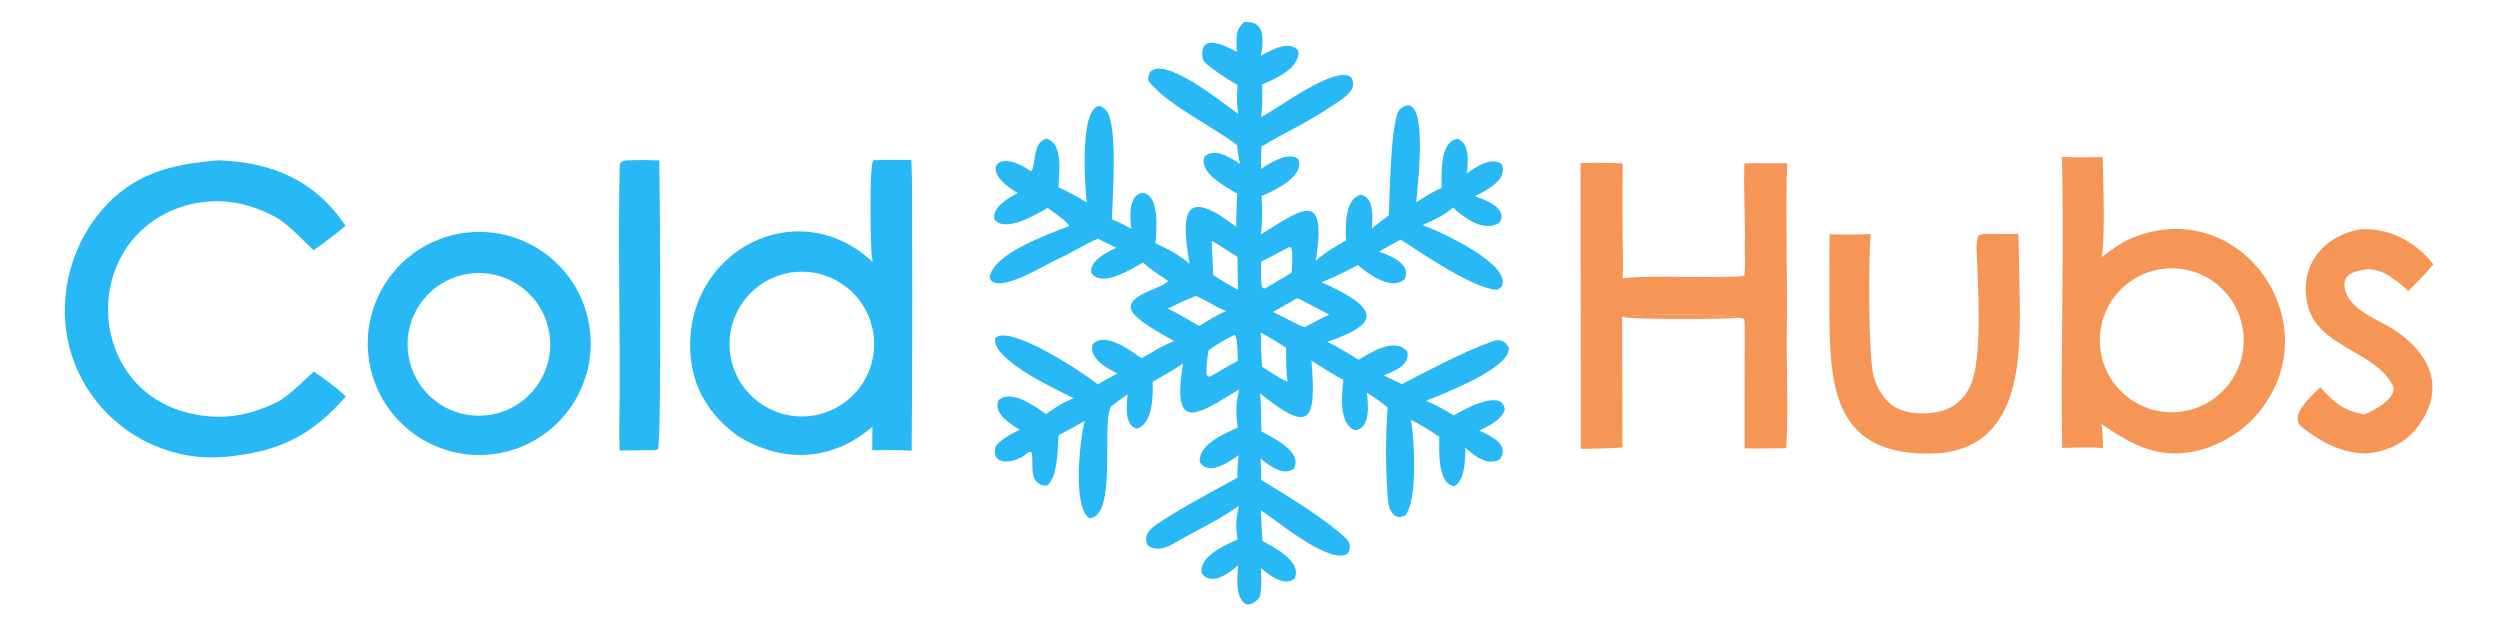
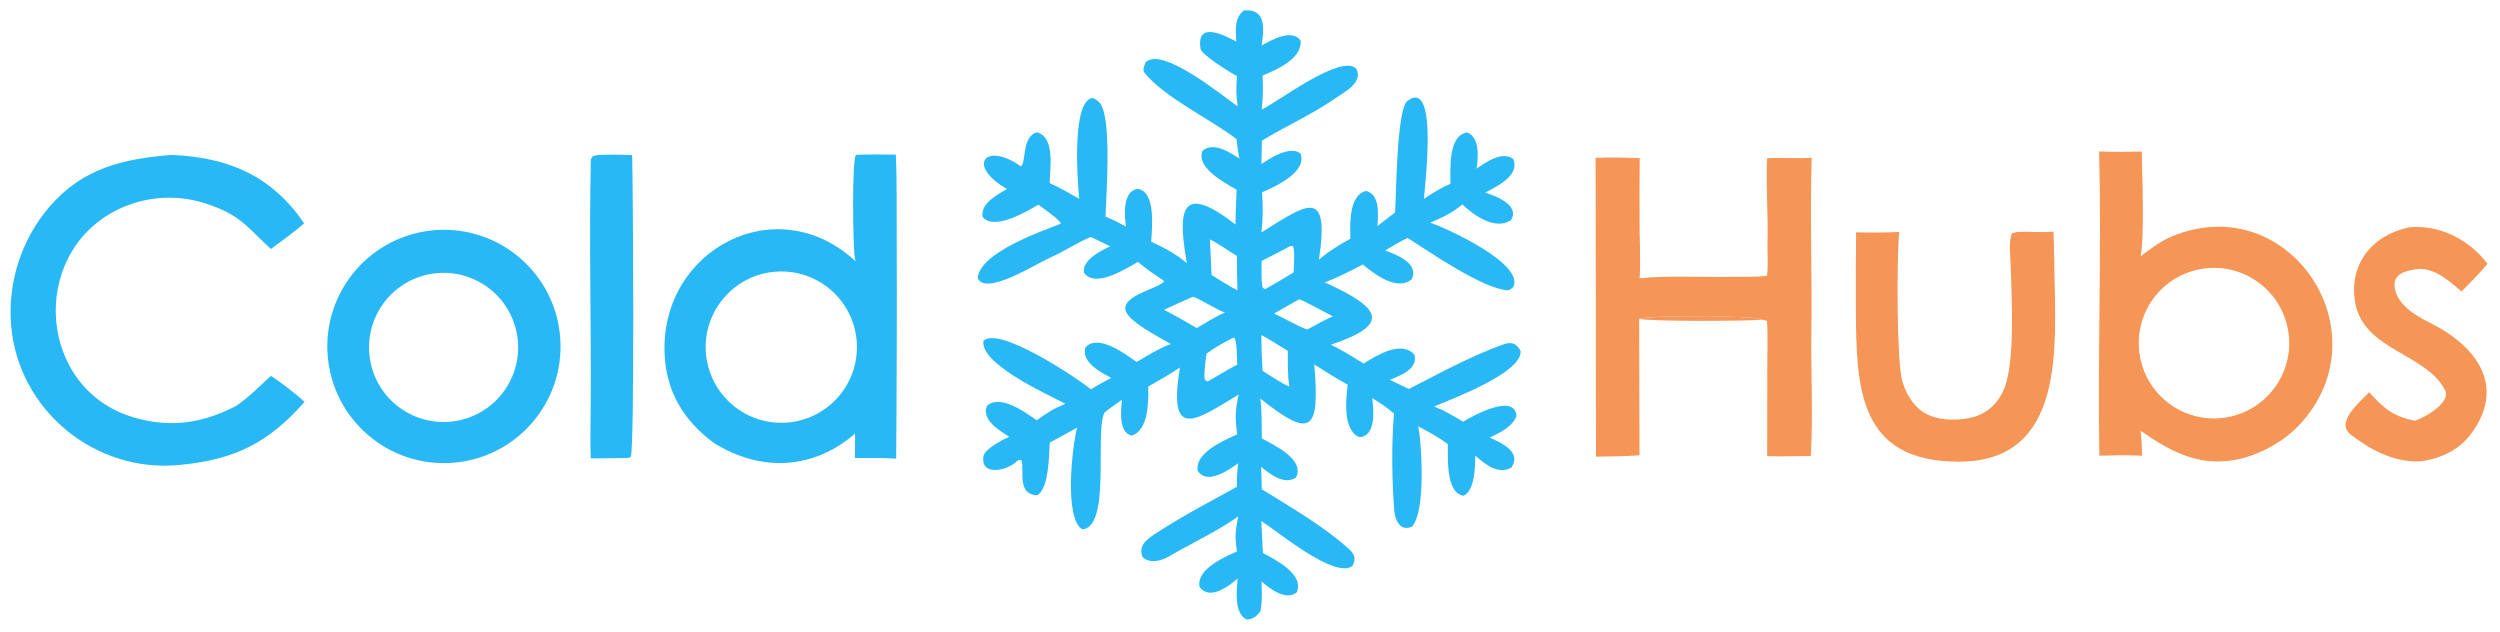
- <svg xmlns="http://www.w3.org/2000/svg" width="1233" height="307" viewBox="0 0 1233 307">
+ <svg xmlns="http://www.w3.org/2000/svg" width="1179" height="298" viewBox="27 6 1179 298">
  <path fill="#28B8F5" transform="scale(2.74 2.74107)" d="M223.96 3.969C224.33 3.968 224.721 3.973 225.088 4.012C225.704 4.077 226.266 4.389 226.648 4.876C227.618 6.13 227.194 8.519 226.999 10.022C228.765 9.028 232.149 7.122 233.693 9.121C234.049 12.286 229.539 14.197 227.168 15.193C227.258 17.288 227.255 18.981 226.998 21.056C230.051 19.56 240.509 11.529 243.246 13.951C244.626 16.355 241.269 17.997 239.564 19.182C235.628 21.917 231.135 23.887 227.046 26.397L226.964 30.417C228.578 29.331 231.808 27.235 233.67 28.566C234.951 31.732 229.372 34.305 227.074 35.278C227.231 37.578 227.265 39.895 226.958 42.182C234.908 37.215 238.732 34.301 236.867 46.88C238.397 45.521 240.487 44.223 242.292 43.263C242.189 40.925 241.987 35.725 244.979 35.039C247.416 35.64 247.058 39.162 246.934 41.084L249.974 38.738C250.172 35.677 250.251 20.974 252.076 19.568C257.463 15.419 255.08 34.191 254.934 36.405C256.473 35.392 257.788 34.526 259.496 33.832C259.502 31.283 259.091 25.387 262.411 24.983C264.617 25.913 264.263 29.317 263.999 31.205C265.575 30.112 268.444 28.091 270.306 29.55C271.522 32.349 267.499 34.282 265.477 35.312C267.363 35.937 271.542 37.508 269.896 40.088C267.156 41.855 263.546 39.231 261.553 37.366C259.832 38.79 258.079 39.644 256.033 40.491C259.041 41.551 272.294 47.597 270.311 51.583C270.126 51.754 269.633 52.15 269.43 52.142C265.158 51.968 255.571 45.308 252.138 43.126C251.011 43.624 249.357 44.641 248.239 45.288C250.228 45.967 254.141 47.521 252.832 50.23C250.372 52.367 246.37 49.331 244.414 47.689C242.247 48.84 240.126 49.906 237.837 50.799C238.189 50.926 238.536 51.068 238.875 51.227C247.454 55.289 249.206 58.043 238.929 61.495C240.612 62.3 242.958 63.738 244.559 64.74C246.756 63.379 251.041 60.646 253.306 63.223C253.937 65.718 250.873 66.8 249.057 67.541L252.35 69.111C257.485 66.483 263.213 63.351 268.661 61.425C270.047 60.935 270.861 61.295 271.567 62.543C271.995 66.277 259.657 70.868 256.688 72.124C258.585 72.882 259.934 73.714 261.677 74.742C263.316 73.757 270.514 69.739 270.864 73.743C270.192 75.629 267.96 76.654 266.252 77.476C268.203 78.341 271.862 79.981 269.98 82.635C267.683 83.939 265.435 82.023 263.764 80.561C263.764 82.425 263.718 86.622 261.732 87.479C258.708 87.01 259.058 80.991 259.059 78.591C257.393 77.391 255.762 76.482 253.95 75.531C254.082 76.238 254.186 76.95 254.261 77.665C254.599 81.1 255.048 90.177 252.94 92.747C250.914 93.786 249.954 91.706 249.823 89.969C249.418 84.598 249.346 78.708 249.78 73.331C248.411 72.18 247.549 71.622 246.025 70.668C246.308 72.676 246.723 77.289 243.826 77.393C240.931 76.242 241.513 70.816 241.814 68.359C240.017 67.438 237.817 65.981 236.067 64.887C236.991 76.2 235.729 77.925 226.78 70.758C227.055 72.882 227.013 75.446 227.036 77.618C229.087 78.744 234.518 81.247 232.914 84.328C230.947 85.75 228.372 83.703 226.903 82.497C226.984 83.71 226.993 85.122 227.027 86.354C231.964 89.426 237.778 92.78 242.111 96.724C243.041 97.571 243.262 98.443 242.621 99.579C239.574 101.801 230.068 93.841 226.947 91.828C227.029 93.664 227.122 95.501 227.225 97.336C229.465 98.529 234.375 100.995 233.046 104.111C231.114 105.625 228.427 103.451 226.982 102.226C227.047 104.169 227.111 105.334 226.835 107.245C226.25 108.154 225.498 108.767 224.403 108.777C222.213 107.677 222.699 103.699 222.888 101.705C222.638 101.919 222.383 102.13 222.126 102.337C220.573 103.579 217.85 105.263 216.315 103.167C215.723 100.14 220.532 98.067 222.761 97.068C222.36 94.638 222.483 93.423 222.981 91.022C219.571 93.504 214.756 95.742 211.07 97.91C209.757 98.682 207.743 99.23 206.502 98.015C205.704 95.98 207.37 94.879 208.989 93.828C213.394 90.967 218.134 88.488 222.738 85.949C222.725 84.373 222.787 83.47 222.97 81.902C222.59 82.166 222.207 82.426 221.822 82.681C220.262 83.711 217.326 85.302 216.002 83.201C215.45 80.097 220.54 77.937 222.796 76.929C222.418 74.081 222.432 72.864 223.052 70.06C215.312 74.807 210.904 77.906 212.936 65.415C211.503 66.439 209.07 67.767 207.491 68.69C207.539 71.149 207.568 76.275 204.621 77.135C202.337 76.578 202.789 72.771 202.966 70.968C202.541 71.27 200.016 72.996 199.897 73.269C198.292 76.943 201.068 92.803 196.156 93.266C192.975 91.49 194.385 78.904 195.252 75.745C193.696 76.634 192.122 77.495 190.534 78.325C190.395 80.622 190.399 86.232 188.367 87.406C184.742 87.225 186.273 82.959 185.639 81.33C185.291 81.306 185.171 81.249 184.761 81.644C183.218 83.131 178.615 84.214 179.117 80.718C179.298 79.458 182.192 77.978 183.558 77.317C181.849 76.278 178.752 74.398 179.714 72.034C181.991 69.925 186.351 73.143 188.305 74.511C190.084 73.193 191.203 72.487 193.242 71.654C190.071 70.028 178.423 64.74 179.129 60.819C181.793 58.247 195.267 67.235 197.633 69.179C198.713 68.46 199.975 67.823 201.125 67.207C199.254 66.231 195.899 64.453 196.677 61.952C198.861 59.559 203.548 63.092 205.477 64.472C207.5 63.317 209.184 62.178 211.387 61.378C209.556 60.308 204.287 57.632 203.632 55.738C202.67 52.954 209.622 51.8 210.244 50.535C208.657 49.472 207.158 48.51 205.717 47.242C203.634 48.441 198.297 51.832 196.434 49.113C195.981 47.022 199.356 45.27 200.952 44.581L197.611 42.956C195.22 43.921 192.844 45.56 190.505 46.556C188.386 47.458 179.449 53.2 178.138 50.035C178.459 45.704 188.816 42.096 192.463 40.672C192.164 39.892 189.366 37.986 188.575 37.404C186.459 38.648 180.956 41.913 178.986 39.51C178.529 37.268 181.526 35.655 183.175 34.711C183.04 34.633 182.906 34.554 182.773 34.473C176.183 30.45 179.666 26.581 185.545 30.808C186.529 30.413 185.616 25.71 188.337 24.948C191.48 25.819 190.587 31.083 190.515 33.686C192.431 34.581 193.785 35.338 195.613 36.411C195.325 33.617 194.22 19.444 197.937 19.048C198.382 19.243 198.748 19.467 199.08 19.826C201.291 22.214 200.248 35.679 200.131 39.459C201.482 40.008 202.363 40.464 203.646 41.153C203.396 39.289 203.034 35.163 205.594 34.693C208.859 34.986 208.128 41.545 207.992 43.775C210.438 44.912 212.052 45.753 214.129 47.465L214 46.663C212.394 37.273 213.813 34.098 222.506 40.813C222.503 38.929 222.634 36.734 222.699 34.827C220.745 33.686 215.631 31.043 216.831 28.138C218.724 26.523 221.483 28.392 223.19 29.475C222.923 28.321 222.815 27.3 222.677 26.13C218.678 22.952 210.218 18.963 206.822 14.684C206.475 14.246 206.826 13.42 207.007 12.945C209.742 10.046 220.109 18.543 222.882 20.501C222.569 18.145 222.619 17.703 222.76 15.278C221.581 14.696 216.664 11.566 216.504 10.64C215.577 5.273 221.457 8.776 222.631 9.327C222.568 7.267 222.231 5.37 223.96 3.969ZM227.163 65.989C228.14 66.606 230.829 68.409 231.773 68.674C231.452 66.767 231.514 64.513 231.509 62.556C230.307 61.838 228.086 60.394 226.944 59.829C226.959 61.884 227.033 63.938 227.163 65.989ZM227.006 47.081C226.989 48.371 226.89 50.474 227.163 51.658C227.298 51.753 227.485 51.92 227.624 51.929C229.271 51.008 230.898 50.052 232.504 49.062C232.533 48.211 232.782 44.989 232.358 44.502L231.979 44.498C230.366 45.339 228.63 46.29 227.006 47.081ZM215.832 58.641C217.079 57.896 219.389 56.459 220.694 55.978C219.049 55.356 216.063 53.443 215.2 53.248C213.517 53.957 211.85 54.707 210.203 55.497C212.177 56.494 213.932 57.526 215.832 58.641ZM239.266 56.615C238.47 56.223 234.059 53.808 233.469 53.669L229.147 56.13C230.741 56.854 233.541 58.484 234.859 58.882C236.163 58.184 237.947 57.167 239.266 56.615ZM222.763 46.231C221.761 45.631 218.975 43.713 218.103 43.381L218.383 49.501C219.93 50.485 221.215 51.293 222.837 52.14C222.802 50.196 222.736 48.168 222.763 46.231ZM217.84 67.75C219.336 66.924 221.38 65.642 222.8 64.931C222.75 63.931 222.789 60.776 222.268 60.294L222.123 60.296C220.535 61.084 218.932 61.969 217.516 63.045C217.349 64.373 217.04 66.223 217.208 67.495L217.594 67.787L217.84 67.75Z" />
  <path fill="#F59556" transform="scale(2.74 2.74107)" d="M371.149 28.237C373.535 28.365 376.088 28.312 378.48 28.261C378.574 32.275 378.962 42.849 378.294 46.285C379.949 45.028 381.732 43.672 383.657 42.872C403.792 34.51 420.484 59.41 405.578 75.333C402.753 78.296 398.49 80.614 394.459 81.324C388.073 82.45 383.304 79.774 378.278 76.296C378.464 77.487 378.491 79.326 378.541 80.587C376.148 80.462 373.585 80.525 371.19 80.589C370.884 63.375 371.585 45.389 371.149 28.237ZM392.723 74.051C399.795 73.056 404.726 66.523 403.746 59.45C402.766 52.376 396.244 47.43 389.168 48.395C382.07 49.363 377.107 55.909 378.09 63.005C379.073 70.1 385.63 75.049 392.723 74.051Z" />
  <path fill="#28B8F5" transform="scale(2.74 2.74107)" d="M157.178 28.832C159.446 28.729 161.768 28.774 164.042 28.79C164.248 33.048 164.157 38.316 164.19 42.629C164.233 55.453 164.203 68.276 164.1 81.1C161.877 80.937 159.262 80.995 157.006 80.992L157.029 76.787C149.815 83.016 140.86 83.421 132.82 78.459C127.467 74.545 124.467 69.483 124.235 62.901C123.605 45.087 143.558 34.57 157.091 47.131C157.022 46.771 156.964 46.407 156.92 46.043C156.679 44.083 156.46 29.752 157.178 28.832ZM145.384 74.886C152.501 74.309 157.825 68.106 157.315 60.983C156.806 53.861 150.654 48.478 143.527 48.919C136.303 49.366 130.831 55.62 131.347 62.84C131.863 70.059 138.17 75.471 145.384 74.886Z" />
  <path fill="#28B8F5" transform="scale(2.74 2.74107)" d="M83.942 41.861C94.895 40.586 104.825 48.386 106.181 59.329C107.536 70.273 99.809 80.26 88.876 81.696C77.829 83.146 67.715 75.321 66.345 64.264C64.975 53.206 72.875 43.15 83.942 41.861ZM88.877 74.514C95.793 73.04 100.213 66.25 98.761 59.33C97.31 52.41 90.534 47.968 83.609 49.397C76.652 50.833 72.186 57.646 73.644 64.598C75.102 71.55 81.93 75.995 88.877 74.514Z" />
  <path fill="#F59556" transform="scale(2.74 2.74107)" d="M284.487 29.345C287.187 29.231 289.381 29.301 292.078 29.402C292.027 33.535 292.021 37.67 292.06 41.804C292.085 44.157 292.243 47.821 292.056 50.073C297.048 49.545 302.617 49.927 307.679 49.819C309.534 49.78 312.186 49.901 313.977 49.638C314.238 47.775 314.019 45.649 314.074 43.765C314.205 39.283 313.77 33.828 314.005 29.413C316.618 29.264 319.359 29.499 321.677 29.34C321.379 39.258 321.759 49.28 321.626 59.222C321.529 66.44 321.929 73.382 321.532 80.642C319.178 80.658 316.336 80.747 314.019 80.672L314.034 65.465C314.035 63.205 314.149 59.607 313.985 57.428C313.595 57.26 313.488 57.193 313.057 57.196L312.958 57.15C311.368 56.398 293.842 56.443 291.987 57.034L292.038 80.511C289.499 80.729 287.085 80.701 284.548 80.756L284.487 29.345Z" />
  <path fill="#28B8F5" transform="scale(2.74 2.74107)" d="M39.35 28.846C49.001 29.222 56.589 32.348 62.2 40.621C60.905 41.793 57.945 43.952 56.483 45.025C52.336 41.248 51.316 39.152 45.115 37.152C40.045 35.544 34.546 35.995 29.805 38.407C14.71 46.165 16.436 69.175 32.875 74.009C39.152 75.855 44.73 75.027 50.47 72.038C52.764 70.498 54.425 68.696 56.486 66.863C58.048 67.84 60.962 70.094 62.265 71.33C55.978 78.507 50.102 81.296 40.669 82.191C26.164 83.566 12.957 72.751 11.761 58.092C11.181 50.772 13.51 43.518 18.242 37.903C24.022 31.123 30.95 29.526 39.35 28.846Z" />
  <path fill="#F59556" transform="scale(2.74 2.74107)" d="M357.001 42.116C359.06 41.969 361.014 42.24 363.291 42.045C363.368 44.197 363.421 46.35 363.449 48.504C363.619 61.712 365.495 81.663 346.923 81.619C329.554 81.577 329.358 68.683 329.279 55.125C329.26 50.803 329.274 46.48 329.32 42.158C331.593 42.22 334.502 42.221 336.74 42.102C336.311 46.424 336.286 64.24 337.254 67.69C337.893 69.968 339.194 72.186 341.315 73.361C343.566 74.609 347.15 74.632 349.594 73.921C351.973 73.228 353.747 71.54 354.726 69.282C356.766 64.573 356.077 53.072 355.923 47.636C355.881 46.161 355.492 43.597 356.195 42.306L357.001 42.116Z" />
  <path fill="#F59556" transform="scale(2.74 2.74107)" d="M424.56 41.296C429.796 40.813 434.841 43.445 437.995 47.561C436.644 49.226 435.019 50.819 433.511 52.357C433.339 52.191 433.163 52.031 432.981 51.877C430.965 50.155 428.566 48.161 425.754 48.487C423.929 48.806 421.711 49.225 422.024 51.61C422.319 54.512 425.652 56.53 428.134 57.758C436.194 61.746 441.367 68.803 434.968 77.073C432.873 79.78 429.52 81.272 426.052 81.592C421.659 81.607 417.836 79.573 414.429 76.937C411.739 74.857 416.049 71.343 417.641 69.666C420.133 72.469 421.801 73.841 425.469 74.567C427.425 73.985 431.716 71.356 430.707 69.352C427.516 63.017 416.74 62.469 415.246 54.358C414.029 47.746 418.061 42.626 424.56 41.296Z" />
  <path fill="#28B8F5" transform="scale(2.74 2.74107)" d="M112.661 28.865C114.842 28.776 116.476 28.781 118.657 28.875C118.795 33.219 119.101 79.681 118.415 80.776C118.32 80.926 117.988 80.952 117.812 80.996L111.535 81.063C111.408 77.841 111.517 74.315 111.536 71.075C111.615 57.28 111.227 43.399 111.553 29.612C111.944 28.924 111.763 29.122 112.661 28.865Z" />
  <path fill="#F59556" fill-opacity="0.988" transform="scale(2.74 2.74107)" d="M291.987 57.034C293.842 56.443 311.368 56.398 312.958 57.15L313.057 57.196C310.997 57.436 293.687 57.535 291.987 57.034Z" />
  <path fill="#060008" fill-opacity="0.016" transform="scale(2.74 2.74107)" d="M187.304 40.348C187.676 40.271 188.389 40.254 188.753 40.437C187.045 40.922 186.442 41.075 184.932 41.988L183.837 42.403L183.625 42.21C184.614 41.341 186.019 40.641 187.304 40.348Z" />
</svg>
